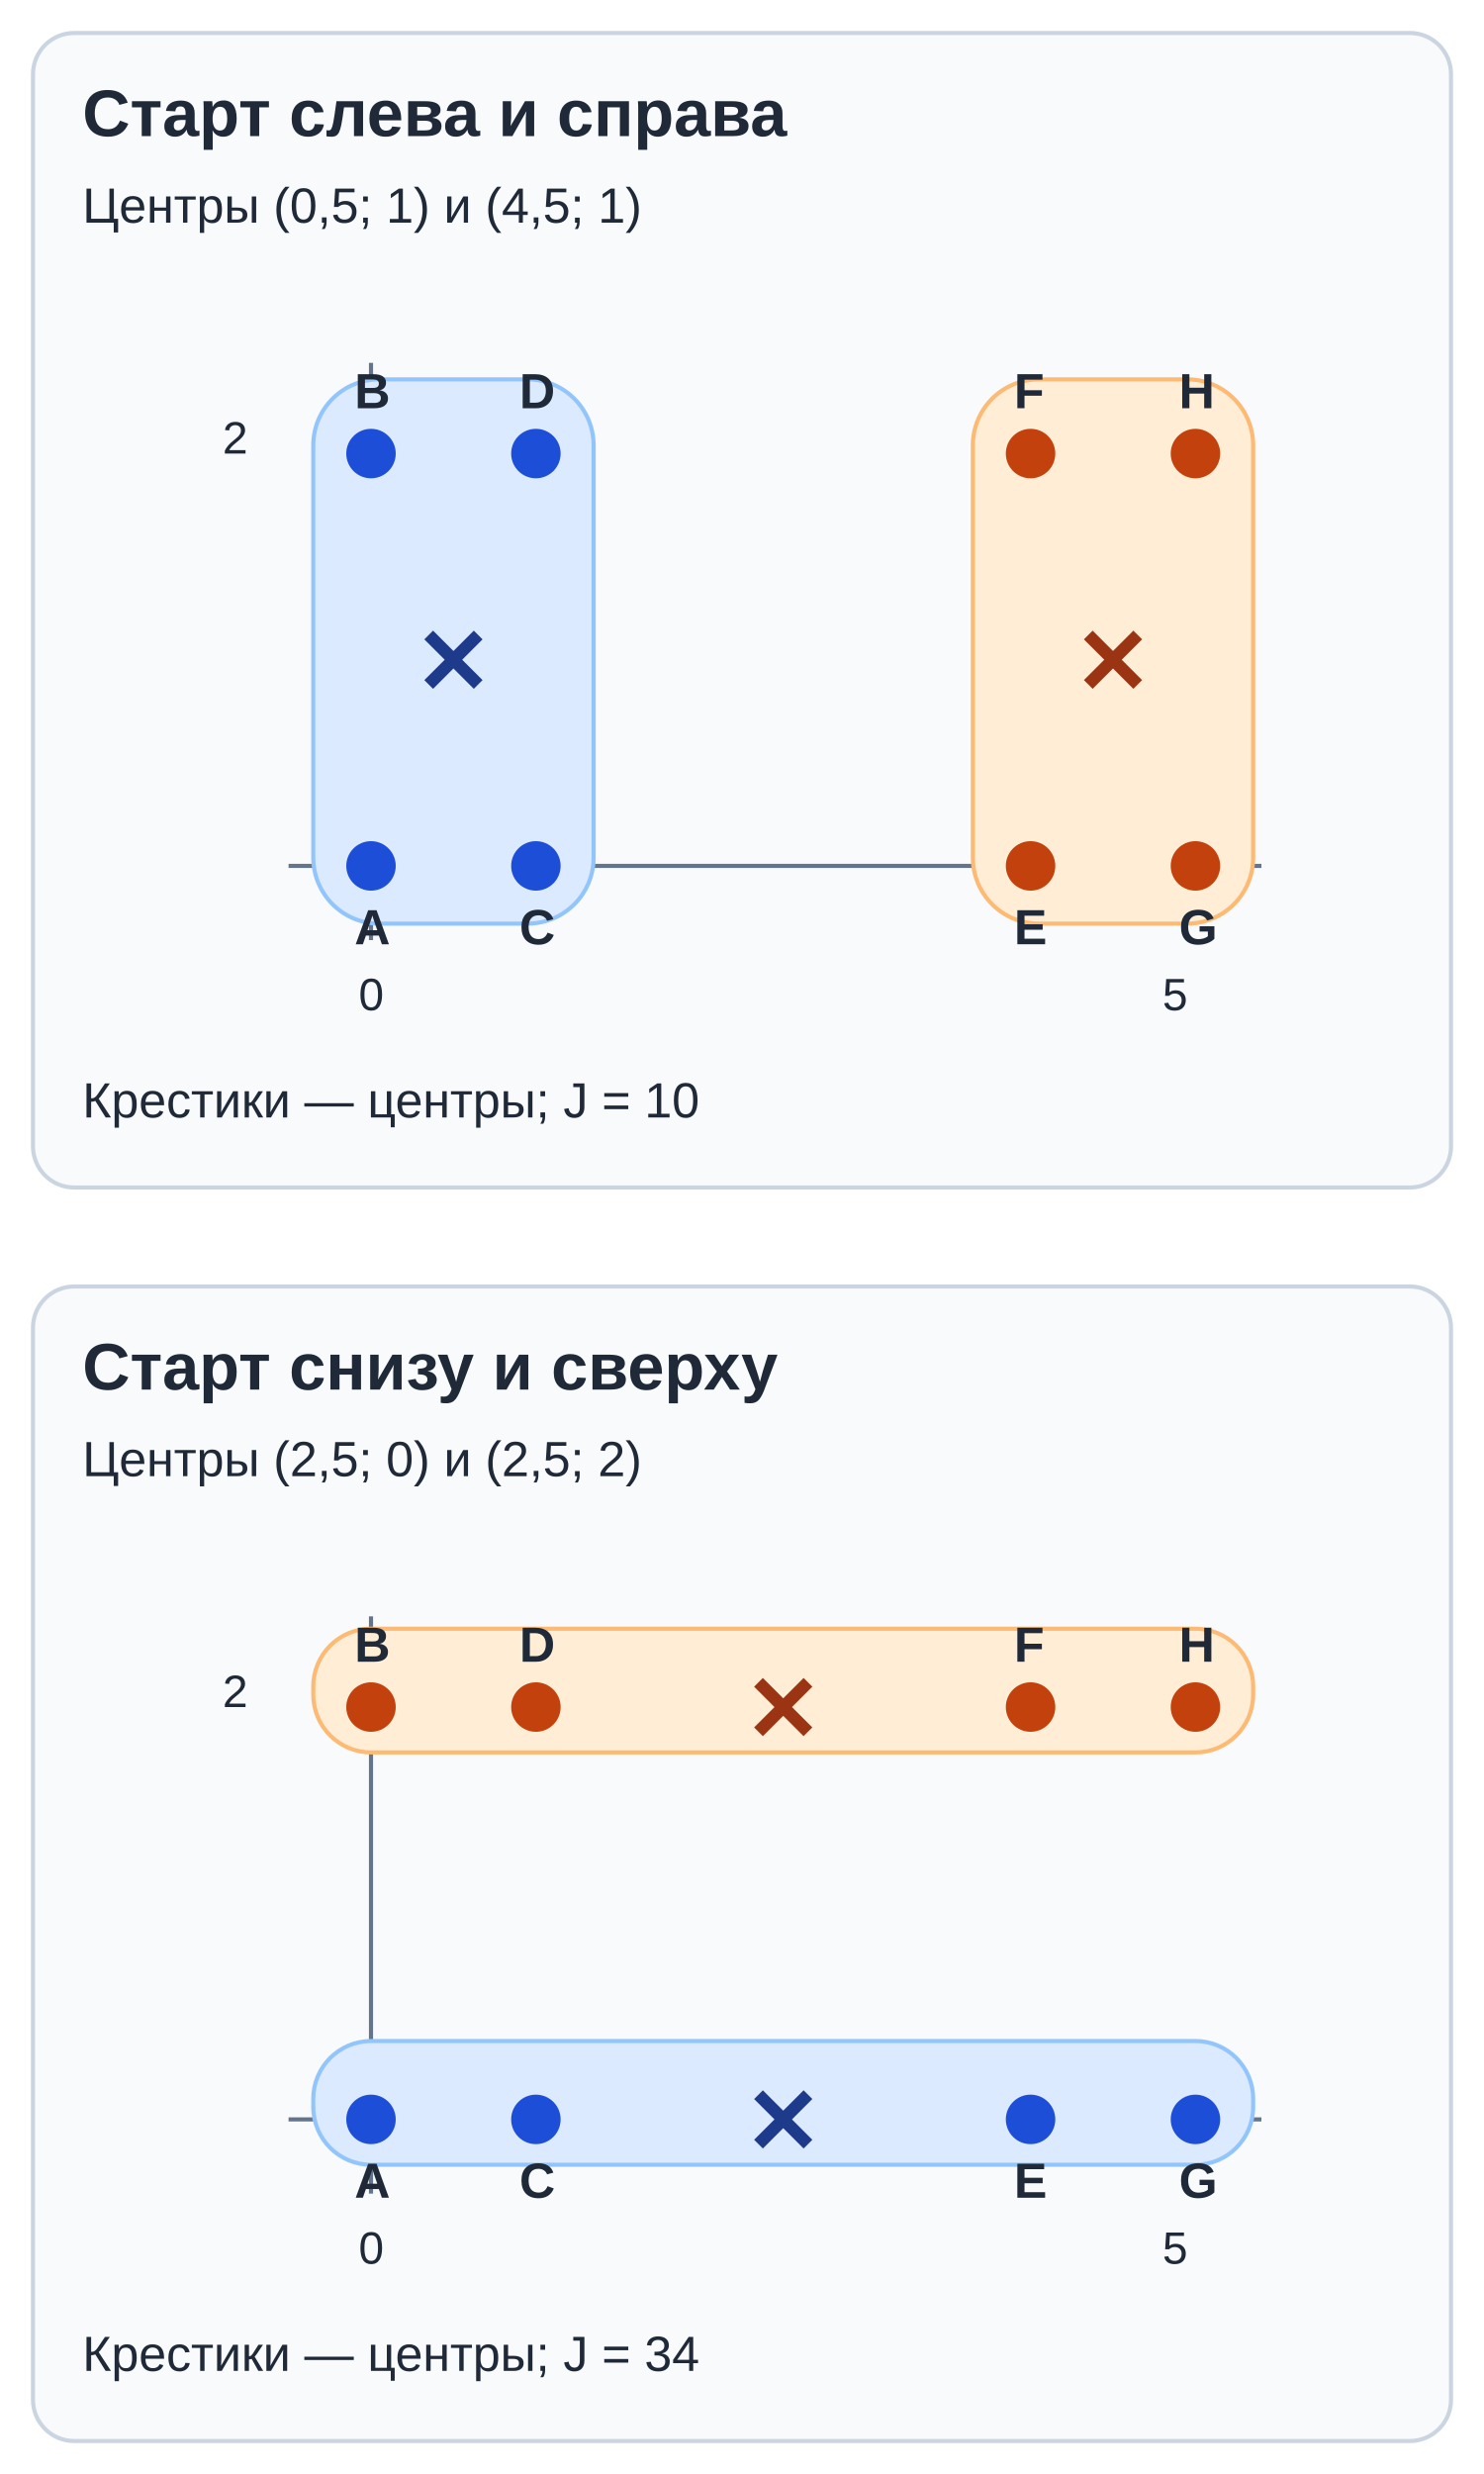
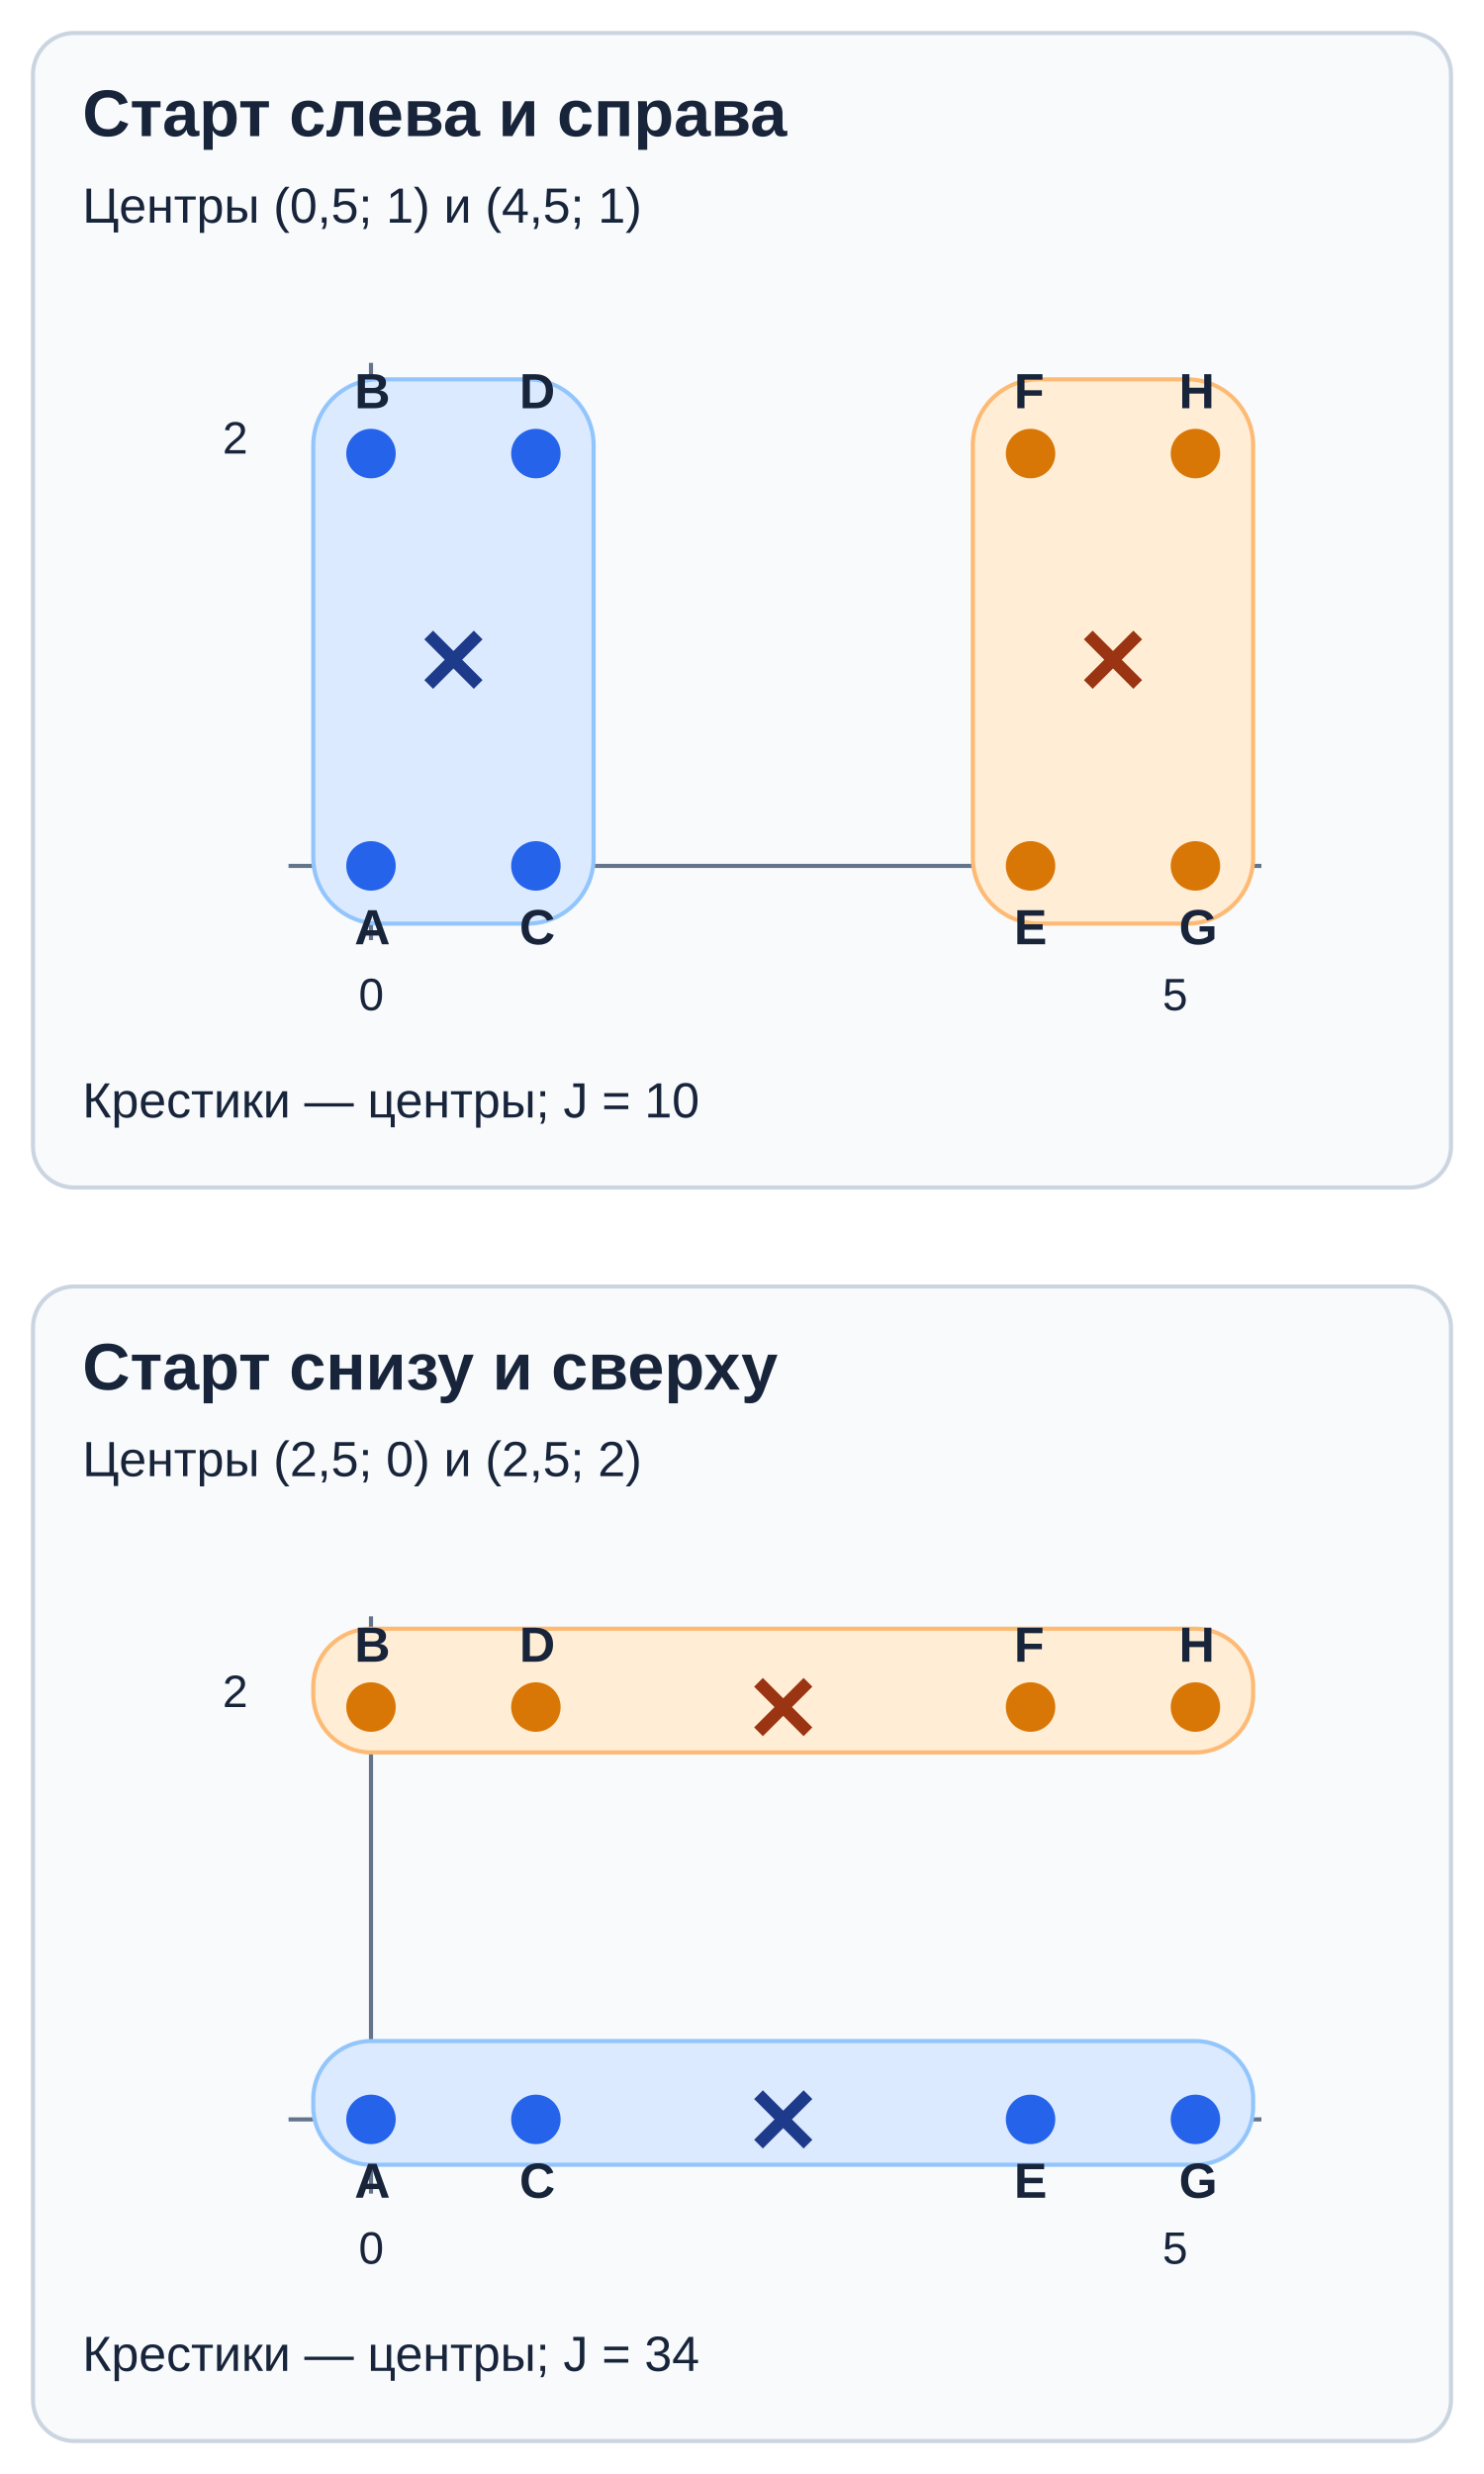
<svg xmlns="http://www.w3.org/2000/svg" width="360" height="600" viewBox="0 0 360 600" role="img" aria-labelledby="title desc">
-   <g font-family="Arial, sans-serif" fill="#1f2937">
+   <g font-family="Arial, sans-serif" fill="#17243a">
    <g transform="translate(0 0)">
      <rect x="8" y="8" width="344" height="280" rx="10" fill="#f8fafc" stroke="#cbd5e1" />
      <text x="20" y="33" font-size="16" font-weight="bold">Старт слева и справа</text>
      <text x="20" y="54" font-size="12">Центры (0,5; 1) и (4,5; 1)</text>
      <line x1="90" y1="88" x2="90" y2="228" stroke="#64748b" />
      <line x1="70" y1="210" x2="306" y2="210" stroke="#64748b" />
      <text x="87" y="245" font-size="11">0</text>
      <text x="282" y="245" font-size="11">5</text>
      <text x="54" y="110" font-size="11">2</text>
      <rect x="76" y="92" width="68" height="132" rx="16" fill="#dbeafe" stroke="#93c5fd" />
      <rect x="236" y="92" width="68" height="132" rx="16" fill="#ffedd5" stroke="#fdba74" />
-       <circle cx="90" cy="210" r="6" fill="#1d4ed8" />
+       <circle cx="90" cy="210" r="6" fill="#2563eb" />
      <text x="86" y="229" font-size="12" font-weight="bold">A</text>
-       <circle cx="90" cy="110" r="6" fill="#1d4ed8" />
+       <circle cx="90" cy="110" r="6" fill="#2563eb" />
      <text x="86" y="99" font-size="12" font-weight="bold">B</text>
-       <circle cx="130" cy="210" r="6" fill="#1d4ed8" />
+       <circle cx="130" cy="210" r="6" fill="#2563eb" />
      <text x="126" y="229" font-size="12" font-weight="bold">C</text>
-       <circle cx="130" cy="110" r="6" fill="#1d4ed8" />
+       <circle cx="130" cy="110" r="6" fill="#2563eb" />
      <text x="126" y="99" font-size="12" font-weight="bold">D</text>
-       <circle cx="250" cy="210" r="6" fill="#c2410c" />
+       <circle cx="250" cy="210" r="6" fill="#d97706" />
      <text x="246" y="229" font-size="12" font-weight="bold">E</text>
-       <circle cx="250" cy="110" r="6" fill="#c2410c" />
+       <circle cx="250" cy="110" r="6" fill="#d97706" />
      <text x="246" y="99" font-size="12" font-weight="bold">F</text>
-       <circle cx="290" cy="210" r="6" fill="#c2410c" />
+       <circle cx="290" cy="210" r="6" fill="#d97706" />
      <text x="286" y="229" font-size="12" font-weight="bold">G</text>
-       <circle cx="290" cy="110" r="6" fill="#c2410c" />
+       <circle cx="290" cy="110" r="6" fill="#d97706" />
      <text x="286" y="99" font-size="12" font-weight="bold">H</text>
      <path d="M104 154L116 166M116 154L104 166" stroke="#1e3a8a" stroke-width="3" />
      <path d="M264 154L276 166M276 154L264 166" stroke="#9a3412" stroke-width="3" />
      <text x="20" y="271" font-size="12">Крестики — центры; J = 10</text>
    </g>
    <g transform="translate(0 304)">
      <rect x="8" y="8" width="344" height="280" rx="10" fill="#f8fafc" stroke="#cbd5e1" />
      <text x="20" y="33" font-size="16" font-weight="bold">Старт снизу и сверху</text>
      <text x="20" y="54" font-size="12">Центры (2,5; 0) и (2,5; 2)</text>
      <line x1="90" y1="88" x2="90" y2="228" stroke="#64748b" />
      <line x1="70" y1="210" x2="306" y2="210" stroke="#64748b" />
      <text x="87" y="245" font-size="11">0</text>
      <text x="282" y="245" font-size="11">5</text>
      <text x="54" y="110" font-size="11">2</text>
      <rect x="76" y="91" width="228" height="30" rx="14" fill="#ffedd5" stroke="#fdba74" />
      <rect x="76" y="191" width="228" height="30" rx="14" fill="#dbeafe" stroke="#93c5fd" />
-       <circle cx="90" cy="210" r="6" fill="#1d4ed8" />
+       <circle cx="90" cy="210" r="6" fill="#2563eb" />
      <text x="86" y="229" font-size="12" font-weight="bold">A</text>
-       <circle cx="90" cy="110" r="6" fill="#c2410c" />
+       <circle cx="90" cy="110" r="6" fill="#d97706" />
      <text x="86" y="99" font-size="12" font-weight="bold">B</text>
-       <circle cx="130" cy="210" r="6" fill="#1d4ed8" />
+       <circle cx="130" cy="210" r="6" fill="#2563eb" />
      <text x="126" y="229" font-size="12" font-weight="bold">C</text>
-       <circle cx="130" cy="110" r="6" fill="#c2410c" />
+       <circle cx="130" cy="110" r="6" fill="#d97706" />
      <text x="126" y="99" font-size="12" font-weight="bold">D</text>
-       <circle cx="250" cy="210" r="6" fill="#1d4ed8" />
+       <circle cx="250" cy="210" r="6" fill="#2563eb" />
      <text x="246" y="229" font-size="12" font-weight="bold">E</text>
-       <circle cx="250" cy="110" r="6" fill="#c2410c" />
+       <circle cx="250" cy="110" r="6" fill="#d97706" />
      <text x="246" y="99" font-size="12" font-weight="bold">F</text>
-       <circle cx="290" cy="210" r="6" fill="#1d4ed8" />
+       <circle cx="290" cy="210" r="6" fill="#2563eb" />
      <text x="286" y="229" font-size="12" font-weight="bold">G</text>
-       <circle cx="290" cy="110" r="6" fill="#c2410c" />
+       <circle cx="290" cy="110" r="6" fill="#d97706" />
      <text x="286" y="99" font-size="12" font-weight="bold">H</text>
      <path d="M184 204L196 216M196 204L184 216" stroke="#1e3a8a" stroke-width="3" />
      <path d="M184 104L196 116M196 104L184 116" stroke="#9a3412" stroke-width="3" />
      <text x="20" y="271" font-size="12">Крестики — центры; J = 34</text>
    </g>
  </g>
</svg>
